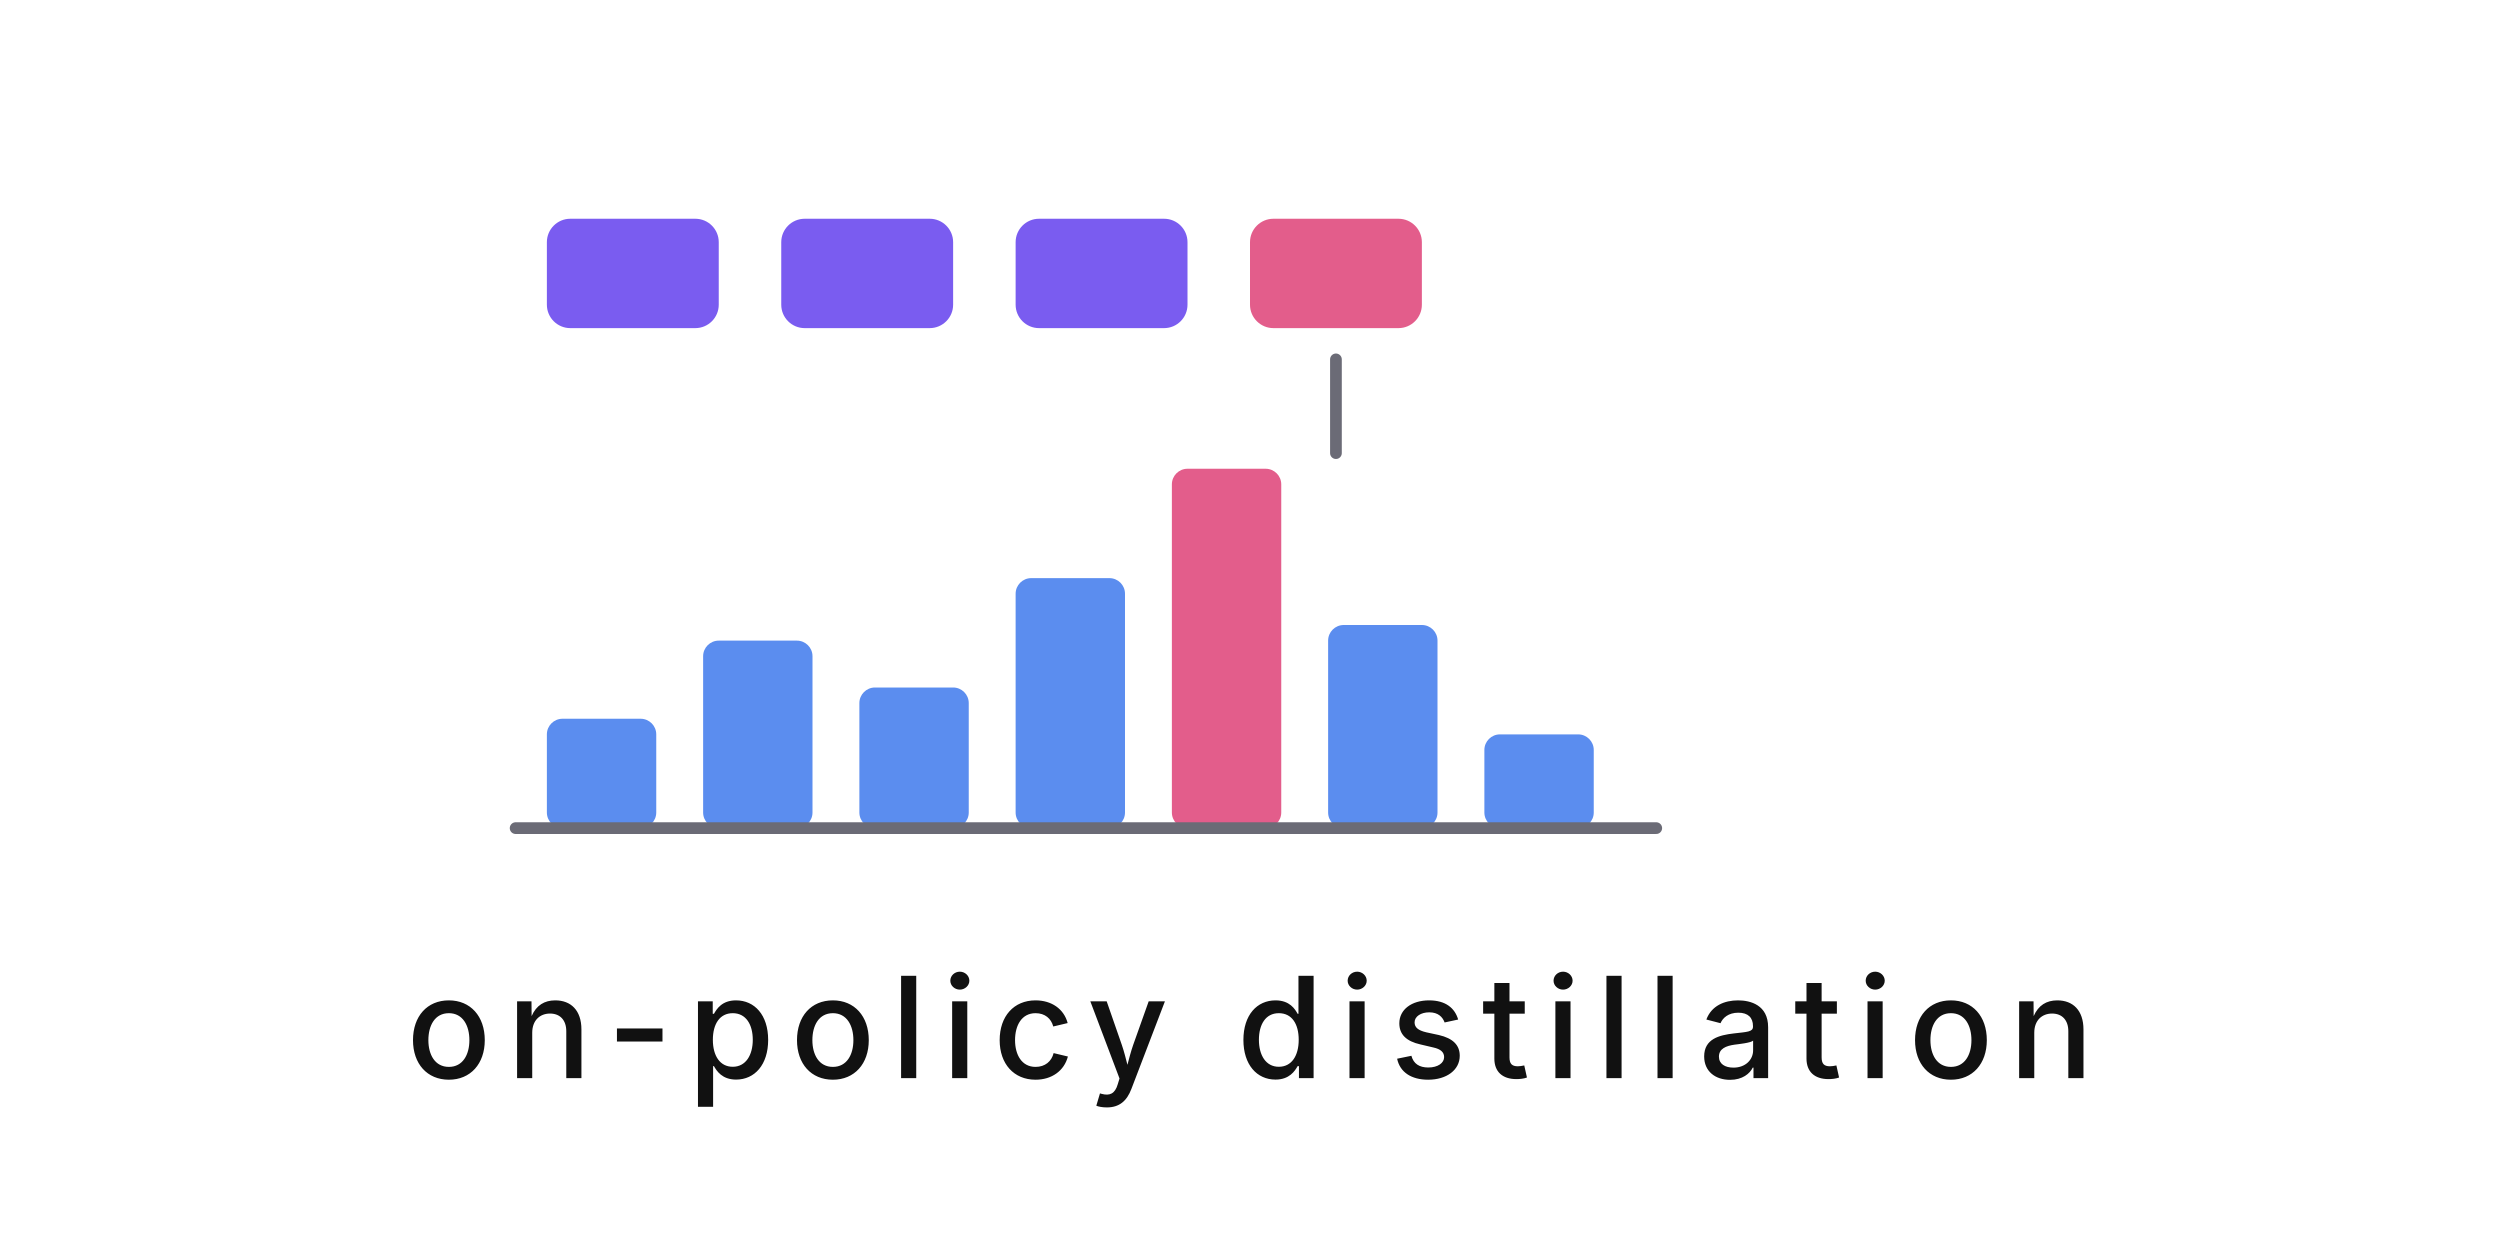
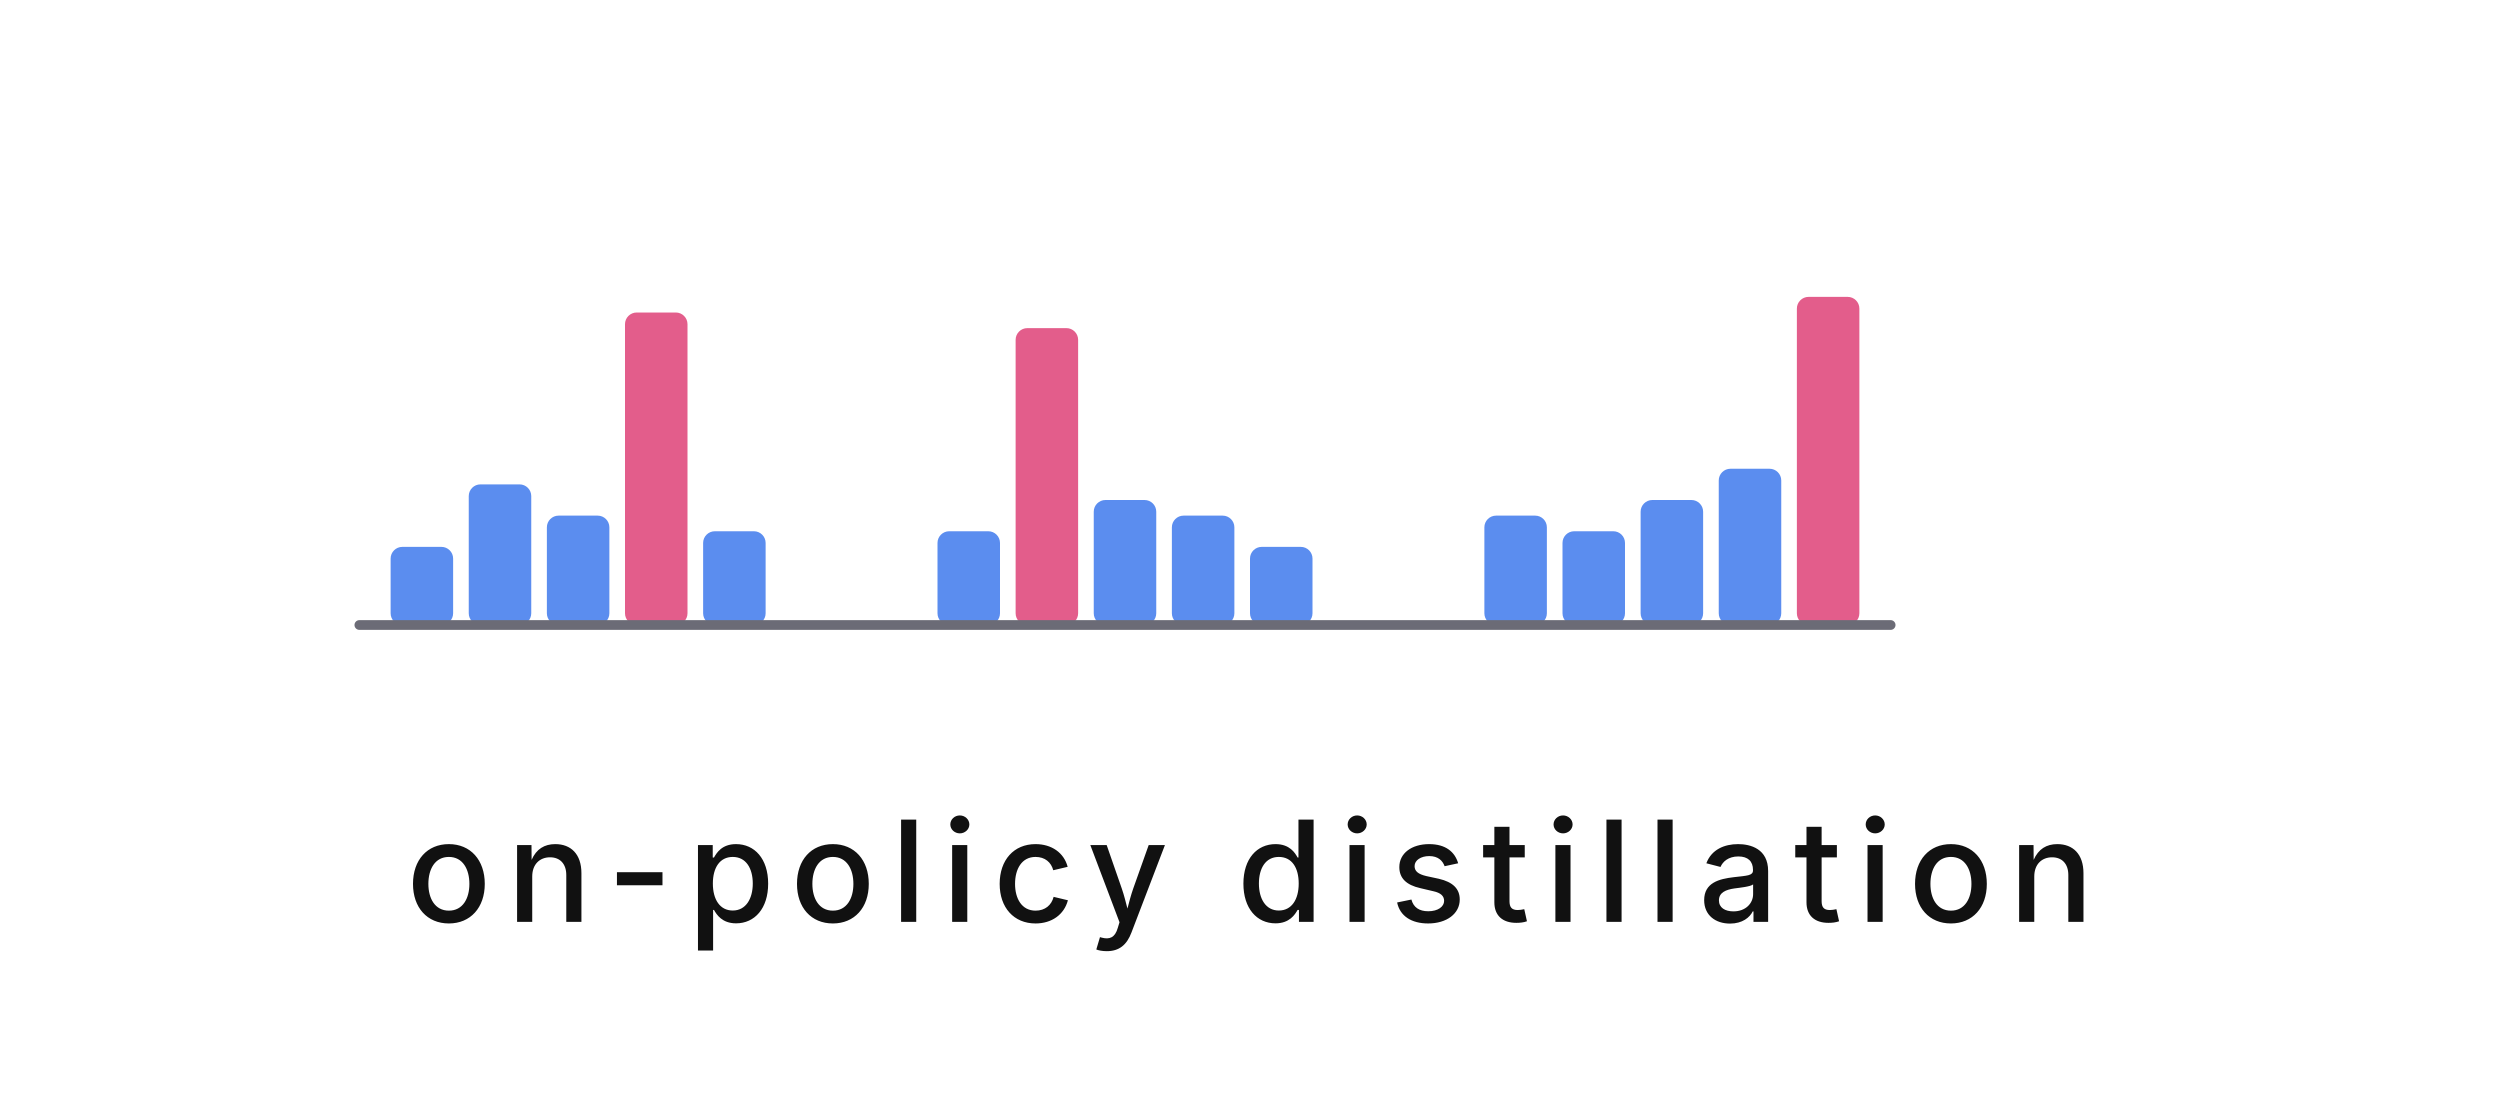
- <svg xmlns="http://www.w3.org/2000/svg" viewBox="0 0 320 160" role="img" aria-label="on-policy distillation">
+ <svg xmlns="http://www.w3.org/2000/svg" viewBox="0 0 320 140" role="img" aria-label="on-policy distillation">
  <style>
-     .opd-tok    { fill: #7a5cf0; }
-     .opd-tok-on { fill: #e35d8b; }
    .opd-bar    { fill: #5b8def; }
    .opd-bar-on { fill: #e35d8b; }
-     .opd-tick   { stroke: #6b6b76; stroke-width: 1.5; stroke-linecap: round; }
+     .opd-base   { stroke: #6b6b76; stroke-width: 1.25; stroke-linecap: round; }
    .opd-text   { font: 500 18px/1 ui-sans-serif, system-ui, -apple-system, "Inter", "Helvetica Neue", Arial, sans-serif; fill: #111; letter-spacing: 2px; }
    @media (prefers-color-scheme: dark) {
      .opd-text { fill: #f5f5f7; }
-       .opd-tick { stroke: #a7a7b3; }
+       .opd-base { stroke: #a7a7b3; }
    }
  </style>
-   <g transform="translate(70,28)">
-     <rect class="opd-tok" x="0" y="0" width="22" height="14" rx="3" />
-     <rect class="opd-tok" x="30" y="0" width="22" height="14" rx="3" />
-     <rect class="opd-tok" x="60" y="0" width="22" height="14" rx="3" />
-     <rect class="opd-tok-on" x="90" y="0" width="22" height="14" rx="3" />
+   <g transform="translate(50,80)">
+     <rect class="opd-bar" x="0" y="-10" width="8" height="10" rx="1.5" />
+     <rect class="opd-bar" x="10" y="-18" width="8" height="18" rx="1.5" />
+     <rect class="opd-bar" x="20" y="-14" width="8" height="14" rx="1.5" />
+     <rect class="opd-bar-on" x="30" y="-40" width="8" height="40" rx="1.5" />
+     <rect class="opd-bar" x="40" y="-12" width="8" height="12" rx="1.5" />
+     <rect class="opd-bar" x="70" y="-12" width="8" height="12" rx="1.5" />
+     <rect class="opd-bar-on" x="80" y="-38" width="8" height="38" rx="1.5" />
+     <rect class="opd-bar" x="90" y="-16" width="8" height="16" rx="1.5" />
+     <rect class="opd-bar" x="100" y="-14" width="8" height="14" rx="1.5" />
+     <rect class="opd-bar" x="110" y="-10" width="8" height="10" rx="1.5" />
+     <rect class="opd-bar" x="140" y="-14" width="8" height="14" rx="1.5" />
+     <rect class="opd-bar" x="150" y="-12" width="8" height="12" rx="1.5" />
+     <rect class="opd-bar" x="160" y="-16" width="8" height="16" rx="1.5" />
+     <rect class="opd-bar" x="170" y="-20" width="8" height="20" rx="1.5" />
+     <rect class="opd-bar-on" x="180" y="-42" width="8" height="42" rx="1.5" />
+     <line class="opd-base" x1="-4" y1="0" x2="192" y2="0" />
  </g>
-   <line class="opd-tick" x1="171" y1="46" x2="171" y2="58" />
-   <g transform="translate(70,60)">
-     <rect class="opd-bar" x="0" y="32" width="14" height="14" rx="2" />
-     <rect class="opd-bar" x="20" y="22" width="14" height="24" rx="2" />
-     <rect class="opd-bar" x="40" y="28" width="14" height="18" rx="2" />
-     <rect class="opd-bar" x="60" y="14" width="14" height="32" rx="2" />
-     <rect class="opd-bar-on" x="80" y="0" width="14" height="46" rx="2" />
-     <rect class="opd-bar" x="100" y="20" width="14" height="26" rx="2" />
-     <rect class="opd-bar" x="120" y="34" width="14" height="12" rx="2" />
-     <line class="opd-tick" x1="-4" y1="46" x2="142" y2="46" />
-   </g>
-   <text x="160" y="138" text-anchor="middle" class="opd-text">on-policy distillation</text>
+   <text x="160" y="118" text-anchor="middle" class="opd-text">on-policy distillation</text>
</svg>
